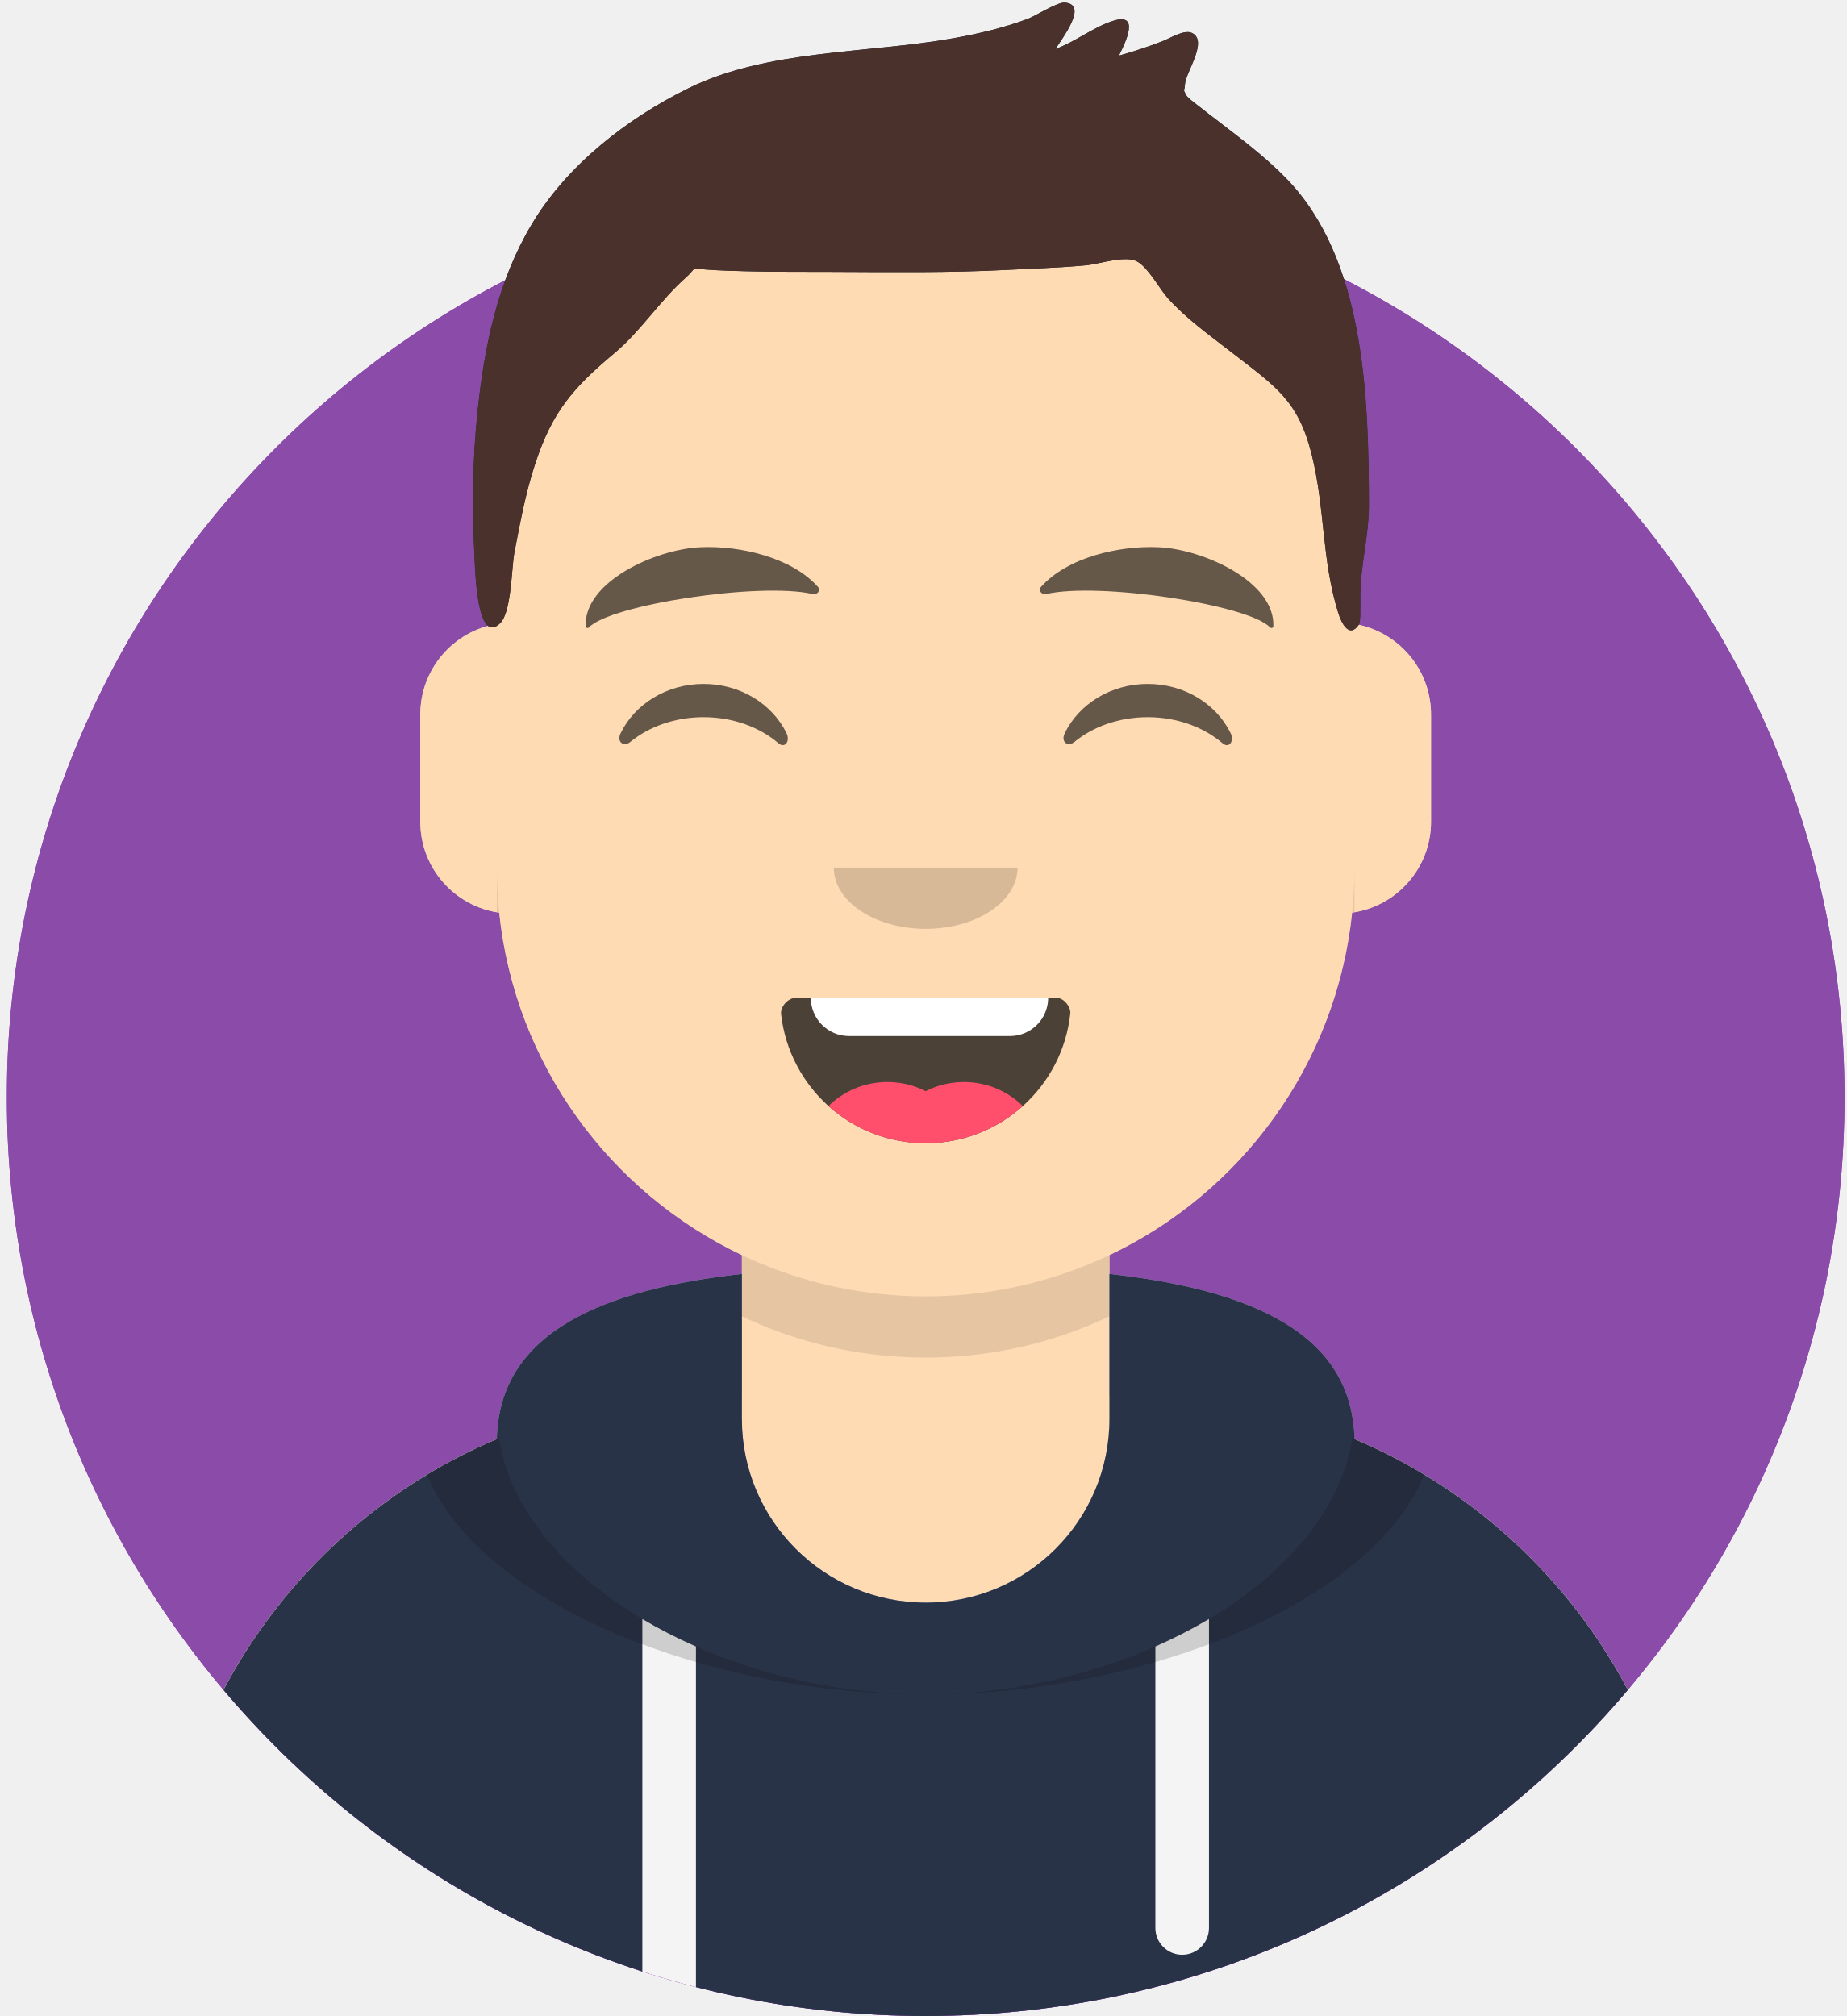
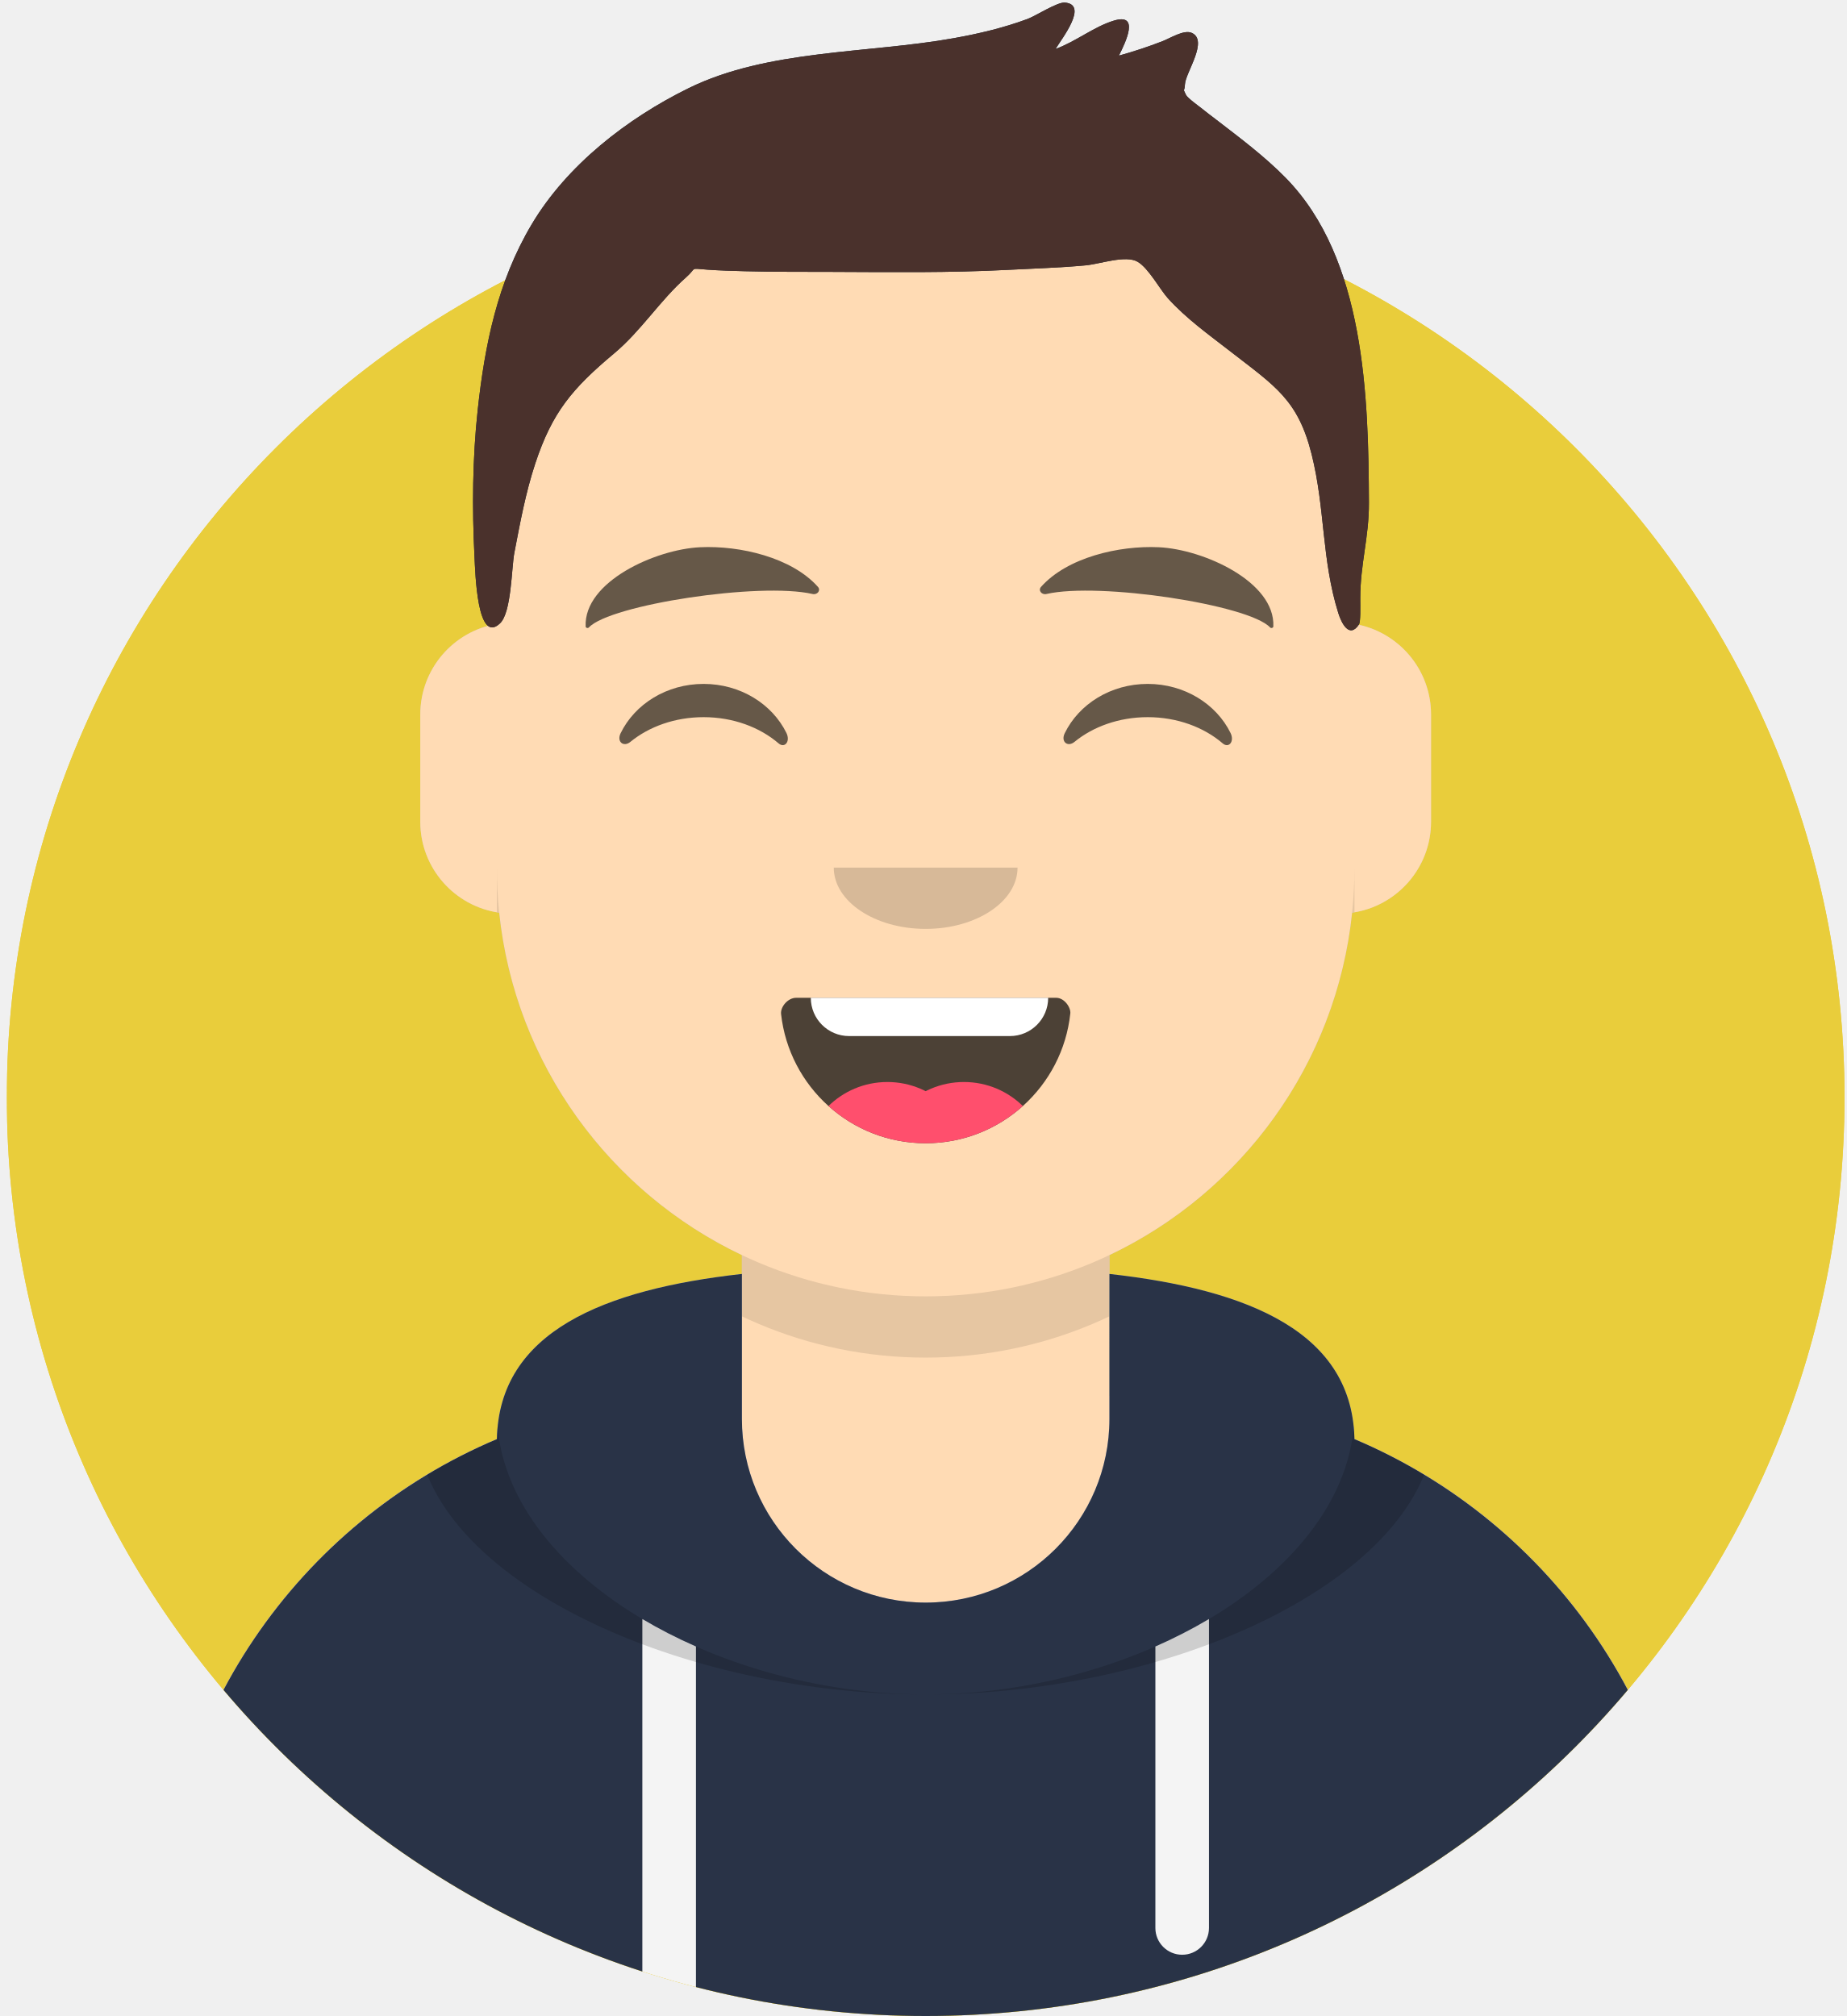
<svg xmlns="http://www.w3.org/2000/svg" xmlns:xlink="http://www.w3.org/1999/xlink" width="217px" height="237px" viewBox="0 0 217 237" version="1.1">
  <defs>
    <circle id="path-1" cx="108" cy="108" r="108" />
    <path d="M-3.19744231e-14,144 L-3.19744231e-14,-1.42108547e-14 L237.6,-1.42108547e-14 L237.6,144 L226.8,144 C226.8,203.647 178.447,252 118.8,252 C59.153,252 10.8,203.647 10.8,144 L10.8,144 L-3.19744231e-14,144 Z" id="path-3" />
    <path d="M90,0 C117.835,-5.11323436e-15 140.4,22.565 140.4,50.4 L140.401,55.949 C145.508,56.807 149.4,61.249 149.4,66.6 L149.4,79.2 C149.4,84.647 145.367,89.152 140.125,89.893 C138.265,107.718 127.114,122.78 111.601,130.149 L111.6,146.7 L115.2,146.7 C150.988,146.7 180,175.712 180,211.5 L180,219.6 L0,219.6 L0,211.5 C-4.38277231e-15,175.712 29.012,146.7 64.8,146.7 L68.4,146.7 L68.4,130.15 C52.886,122.78 41.735,107.718 39.875,89.893 C34.633,89.152 30.6,84.647 30.6,79.2 L30.6,66.6 C30.6,61.249 34.492,56.806 39.6,55.949 L39.6,50.4 C39.6,22.565 62.165,5.11323436e-15 90,0 Z" id="path-5" />
    <path d="M140.401,11.764 C156.691,13.587 169.2,18.597 169.2,31.569 L169.194,31.18 C192.467,41.01 208.8,64.047 208.8,90.9 L208.8,99 L28.8,99 L28.8,90.9 C28.8,64.047 45.133,41.01 68.406,31.18 C68.653,18.496 81.073,13.568 97.2,11.764 L97.2,28.8 C97.2,40.729 106.871,50.4 118.8,50.4 C130.729,50.4 140.4,40.729 140.4,28.8 L140.4,28.8 Z" id="path-7" />
    <path d="M31.606,13.615 C32.558,22.158 39.803,28.8 48.6,28.8 C57.424,28.8 64.687,22.117 65.603,13.536 C65.676,12.845 64.905,11.7 63.938,11.7 C50.534,11.7 40.264,11.7 33.378,11.7 C32.406,11.7 31.511,12.761 31.606,13.615 Z" id="path-9" />
    <rect id="path-11" x="0" y="0" width="237.6" height="252" />
    <path d="M118.135,20.928 C115.651,18.39 112.767,16.236 109.962,14.076 C109.343,13.6 108.715,13.135 108.109,12.641 C107.972,12.528 106.563,11.519 106.394,11.148 C105.988,10.254 106.224,10.95 106.28,9.884 C106.35,8.535 109.1,4.727 107.048,3.854 C106.146,3.47 104.536,4.492 103.67,4.83 C101.977,5.49 100.263,6.054 98.512,6.54 C99.351,4.869 100.95,1.524 97.944,2.419 C95.603,3.116 93.421,4.91 91.068,5.753 C91.847,4.477 94.96,0.523 92.147,0.302 C91.271,0.233 88.724,1.875 87.782,2.226 C84.959,3.275 82.075,3.953 79.111,4.487 C69.033,6.304 57.248,5.786 47.923,10.374 C40.735,13.911 33.636,19.4 29.484,26.389 C25.481,33.125 23.984,40.498 23.146,48.217 C22.532,53.882 22.482,59.738 22.769,65.424 C22.863,67.287 23.073,75.874 25.779,73.273 C27.127,71.978 27.117,66.745 27.457,64.974 C28.133,61.451 28.783,57.911 29.91,54.5 C31.895,48.49 34.238,45.687 39.184,41.547 C42.359,38.89 44.588,35.3 47.625,32.62 C48.99,31.416 47.949,31.542 50.143,31.7 C51.616,31.806 53.097,31.846 54.574,31.885 C57.99,31.974 61.412,31.951 64.829,31.963 C71.711,31.988 78.561,32.085 85.437,31.725 C88.492,31.565 91.556,31.478 94.603,31.195 C96.306,31.038 99.326,29.947 100.728,30.78 C102.01,31.543 103.342,34.034 104.263,35.054 C106.438,37.464 109.032,39.305 111.576,41.282 C116.881,45.403 119.559,46.98 121.17,53.421 C122.775,59.838 122.325,65.791 124.312,72.106 C124.662,73.217 125.586,75.13 126.726,73.415 C126.937,73.096 126.883,71.345 126.883,70.337 C126.883,66.27 127.913,63.218 127.9,59.123 C127.849,46.674 127.447,30.442 118.135,20.928 Z" id="path-13" />
  </defs>
  <g id="Website" stroke="none" stroke-width="1" fill="none" fill-rule="evenodd">
    <g id="mf-avatar" transform="translate(-10, -15)">
      <g id="Circle" transform="translate(10.8, 36)">
        <mask id="mask-2" fill="white">
          <use xlink:href="#path-1" />
        </mask>
-         <use id="Circle-Background" fill="#972dc2" xlink:href="#path-1" />
-         <g id="🖍-Circle-Color" mask="url(#mask-2)" fill="#8a4ca8">
+         <use id="Circle-Background" fill="#e9cd3b" xlink:href="#path-1" />
+         <g id="🖍-Circle-Color" mask="url(#mask-2)" fill="#e9cd3b">
          <rect id="🖍Color" x="0" y="0" width="216.445" height="216" />
        </g>
      </g>
      <mask id="mask-4" fill="white">
        <use xlink:href="#path-3" />
      </mask>
      <g id="Mask" />
      <g id="Avataaar" mask="url(#mask-4)">
        <g id="Body" transform="translate(28.8, 32.4)">
          <mask id="mask-6" fill="white">
            <use xlink:href="#path-5" />
          </mask>
          <use fill="#D0C6AC" xlink:href="#path-5" />
          <g id="Skin/👶🏻-05-Pale" mask="url(#mask-6)" fill="#FFDBB4">
            <g transform="translate(-28.8, 0)" id="Color">
              <rect x="0" y="0" width="238.384" height="220.355" />
            </g>
          </g>
          <path d="M39.6,84.6 C39.6,112.435 62.165,135 90,135 C117.835,135 140.4,112.435 140.4,84.6 L140.4,84.6 L140.4,91.8 C140.4,119.635 117.835,142.2 90,142.2 C62.165,142.2 39.6,119.635 39.6,91.8 Z" id="Neck-Shadow" fill-opacity="0.1" fill="#000000" mask="url(#mask-6)" />
        </g>
        <g id="Clothing/Hoodie" transform="translate(0, 153)">
          <mask id="mask-8" fill="white">
            <use xlink:href="#path-7" />
          </mask>
          <use id="Hoodie" fill="#B7C1DB" fill-rule="evenodd" xlink:href="#path-7" />
          <g id="Color/Palette/Slate" mask="url(#mask-8)" fill="#293347" fill-rule="evenodd">
            <rect id="🖍Color" x="0" y="0" width="238.491" height="99" />
          </g>
          <path d="M91.8,55.565 L91.8,99 L85.5,99 L85.499,52.335 C87.483,53.514 89.592,54.594 91.8,55.565 Z M152.101,52.334 L152.1,88.65 C152.1,90.39 150.69,91.8 148.95,91.8 C147.21,91.8 145.8,90.39 145.8,88.65 L145.801,55.565 C148.009,54.594 150.118,53.513 152.101,52.334 Z" id="Straps" fill="#F4F4F4" fill-rule="evenodd" mask="url(#mask-8)" />
          <path d="M155.733,11.451 C169.28,14.013 178.65,19.118 178.65,29.077 C178.65,46.818 148.916,61.2 118.8,61.2 C88.684,61.2 58.95,46.818 58.95,29.077 C58.95,19.118 68.32,14.013 81.867,11.451 C73.689,14.466 68.4,19.534 68.4,27.969 C68.4,46.322 93.439,61.2 118.8,61.2 C144.161,61.2 169.2,46.322 169.2,27.969 C169.2,19.71 164.13,14.679 156.241,11.642 Z" id="Shadow" fill-opacity="0.16" fill="#000000" fill-rule="evenodd" mask="url(#mask-8)" />
        </g>
        <g id="Face" transform="translate(68.4, 73.8)">
          <g id="Mouth/Smile" transform="translate(1.8, 46.8)">
            <mask id="mask-10" fill="white">
              <use xlink:href="#path-9" />
            </mask>
            <use id="Mouth" fill-opacity="0.7" fill="#000000" fill-rule="evenodd" xlink:href="#path-9" />
            <path d="M39.6,1.8 L58.5,1.8 C60.985,1.8 63,3.815 63,6.3 L63,11.7 C63,14.185 60.985,16.2 58.5,16.2 L39.6,16.2 C37.115,16.2 35.1,14.185 35.1,11.7 L35.1,6.3 C35.1,3.815 37.115,1.8 39.6,1.8 Z" id="Teeth" fill="#FFFFFF" fill-rule="evenodd" mask="url(#mask-10)" />
            <g id="Tongue" stroke-width="1" fill-rule="evenodd" mask="url(#mask-10)" fill="#FF4F6D">
              <g transform="translate(34.2, 21.6)">
                <circle cx="9.9" cy="9.9" r="9.9" />
                <circle cx="18.9" cy="9.9" r="9.9" />
              </g>
            </g>
          </g>
          <g id="Nose/Default" transform="translate(25.2, 36)" fill="#000000" fill-opacity="0.16">
            <path d="M14.4,7.2 C14.4,11.176 19.235,14.4 25.2,14.4 L25.2,14.4 C31.165,14.4 36,11.176 36,7.2" id="Nose" />
          </g>
          <g id="Eyes/Happy-😁" transform="translate(0, 7.2)" fill="#000000" fill-opacity="0.6">
            <path d="M14.544,20.203 C16.206,16.784 19.948,14.4 24.298,14.4 C28.632,14.4 32.363,16.767 34.034,20.166 C34.53,21.176 33.824,22.003 33.112,21.39 C30.906,19.494 27.773,18.309 24.298,18.309 C20.931,18.309 17.886,19.421 15.694,21.214 C14.892,21.87 14.058,21.203 14.544,20.203 Z" id="Squint" />
            <path d="M66.744,20.203 C68.406,16.784 72.148,14.4 76.498,14.4 C80.832,14.4 84.563,16.767 86.234,20.166 C86.73,21.176 86.024,22.003 85.312,21.39 C83.106,19.494 79.973,18.309 76.498,18.309 C73.131,18.309 70.086,19.421 67.894,21.214 C67.092,21.87 66.258,21.203 66.744,20.203 Z" id="Squint" />
          </g>
          <g id="Eyebrow/Natural/Default-Natural" fill="#000000" fill-opacity="0.6">
            <path d="M23.435,5.589 C18.25,6.285 10.164,10.805 10.84,16.036 C10.862,16.207 11.121,16.261 11.233,16.118 C13.471,13.248 30.774,9.033 37.075,9.913 C37.652,9.994 38.032,9.399 37.639,9.027 C34.269,5.845 28.08,4.961 23.435,5.589" id="Eyebrow" transform="translate(24.3, 10.8) rotate(5) translate(-24.3, -10.8) " />
            <path d="M76.535,5.589 C71.35,6.285 63.264,10.805 63.94,16.036 C63.962,16.207 64.221,16.261 64.333,16.118 C66.571,13.248 83.874,9.033 90.175,9.913 C90.752,9.994 91.132,9.399 90.739,9.027 C87.369,5.845 81.18,4.961 76.535,5.589" id="Eyebrow" transform="translate(77.4, 10.8) scale(-1, 1) rotate(5) translate(-77.4, -10.8) " />
          </g>
        </g>
        <g id="Top">
          <mask id="mask-12" fill="white">
            <use xlink:href="#path-11" />
          </mask>
          <g id="Mask" />
          <g mask="url(#mask-12)">
            <g transform="translate(43, 15)">
              <mask id="mask-14" fill="white">
                <use xlink:href="#path-13" />
              </mask>
              <use id="Short-Hair" stroke="none" fill="#1F3140" fill-rule="evenodd" xlink:href="#path-13" />
              <g id="Color/Hair/Brown-Dark" stroke="none" fill="none" mask="url(#mask-14)" fill-rule="evenodd">
                <g transform="translate(-43.1, -15)" fill="#4A312C" id="Color">
                  <rect x="0" y="0" width="239.107" height="252.406" />
                </g>
              </g>
            </g>
          </g>
        </g>
      </g>
    </g>
  </g>
</svg>
